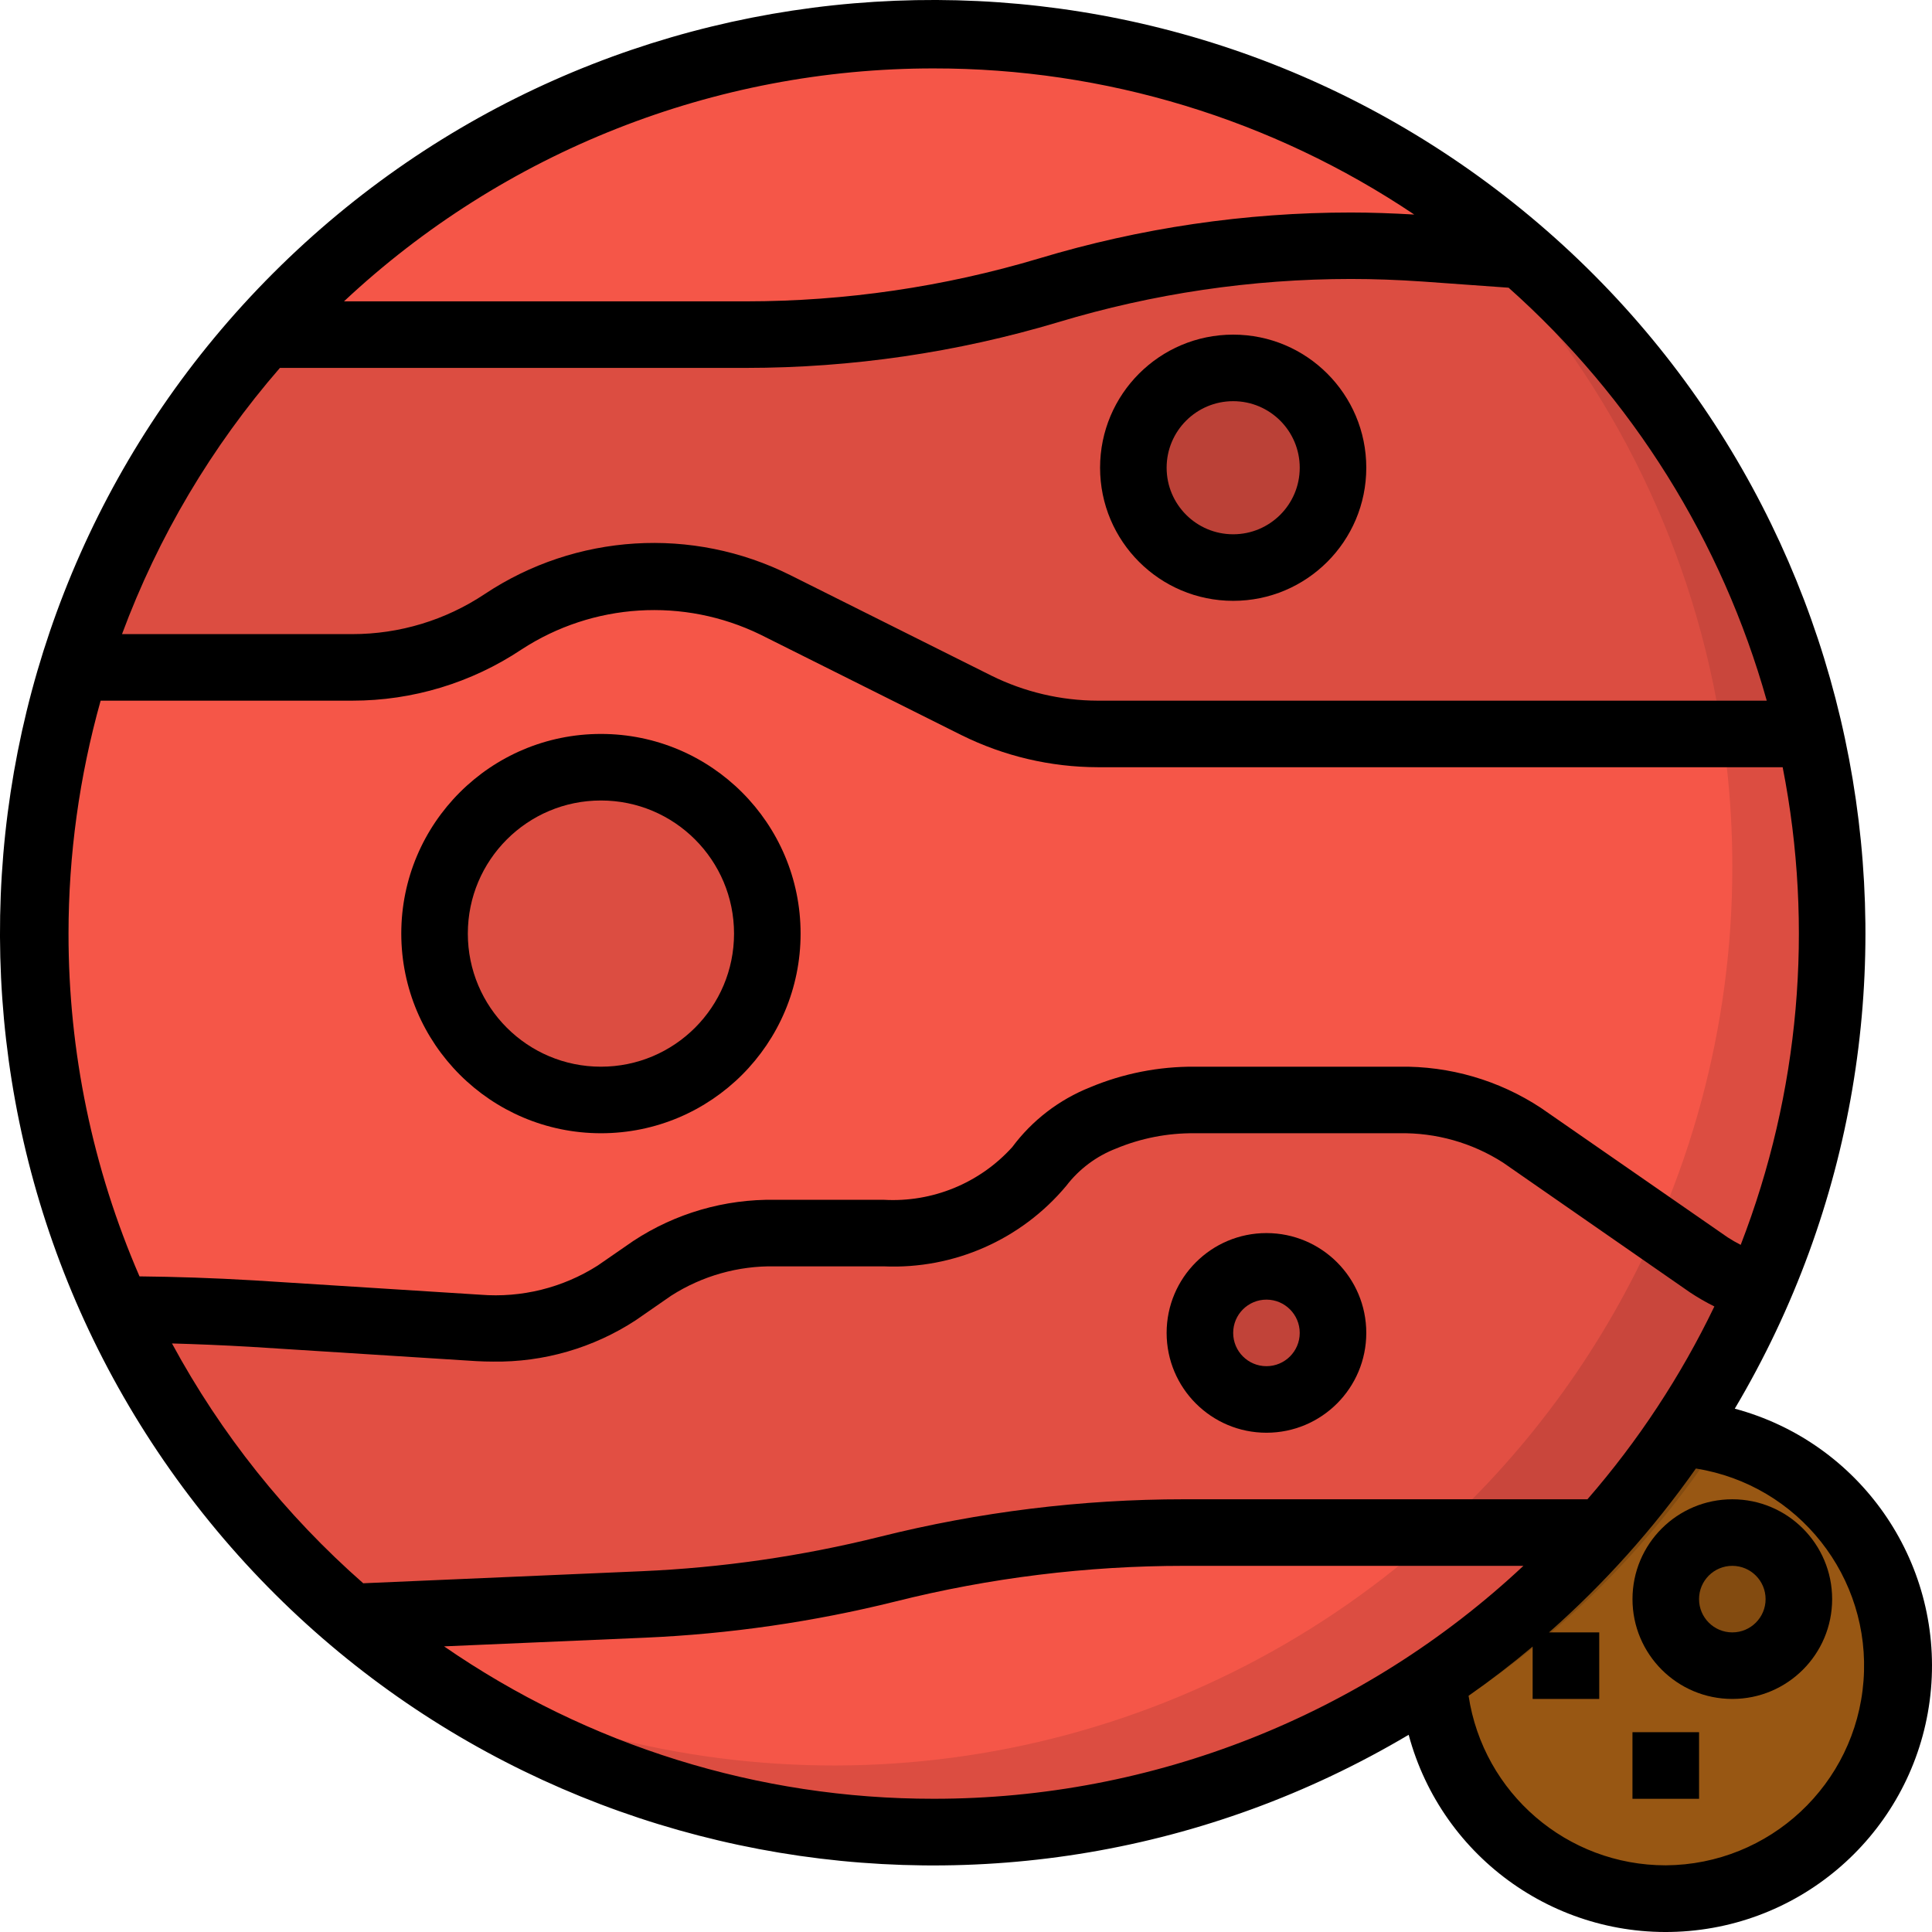
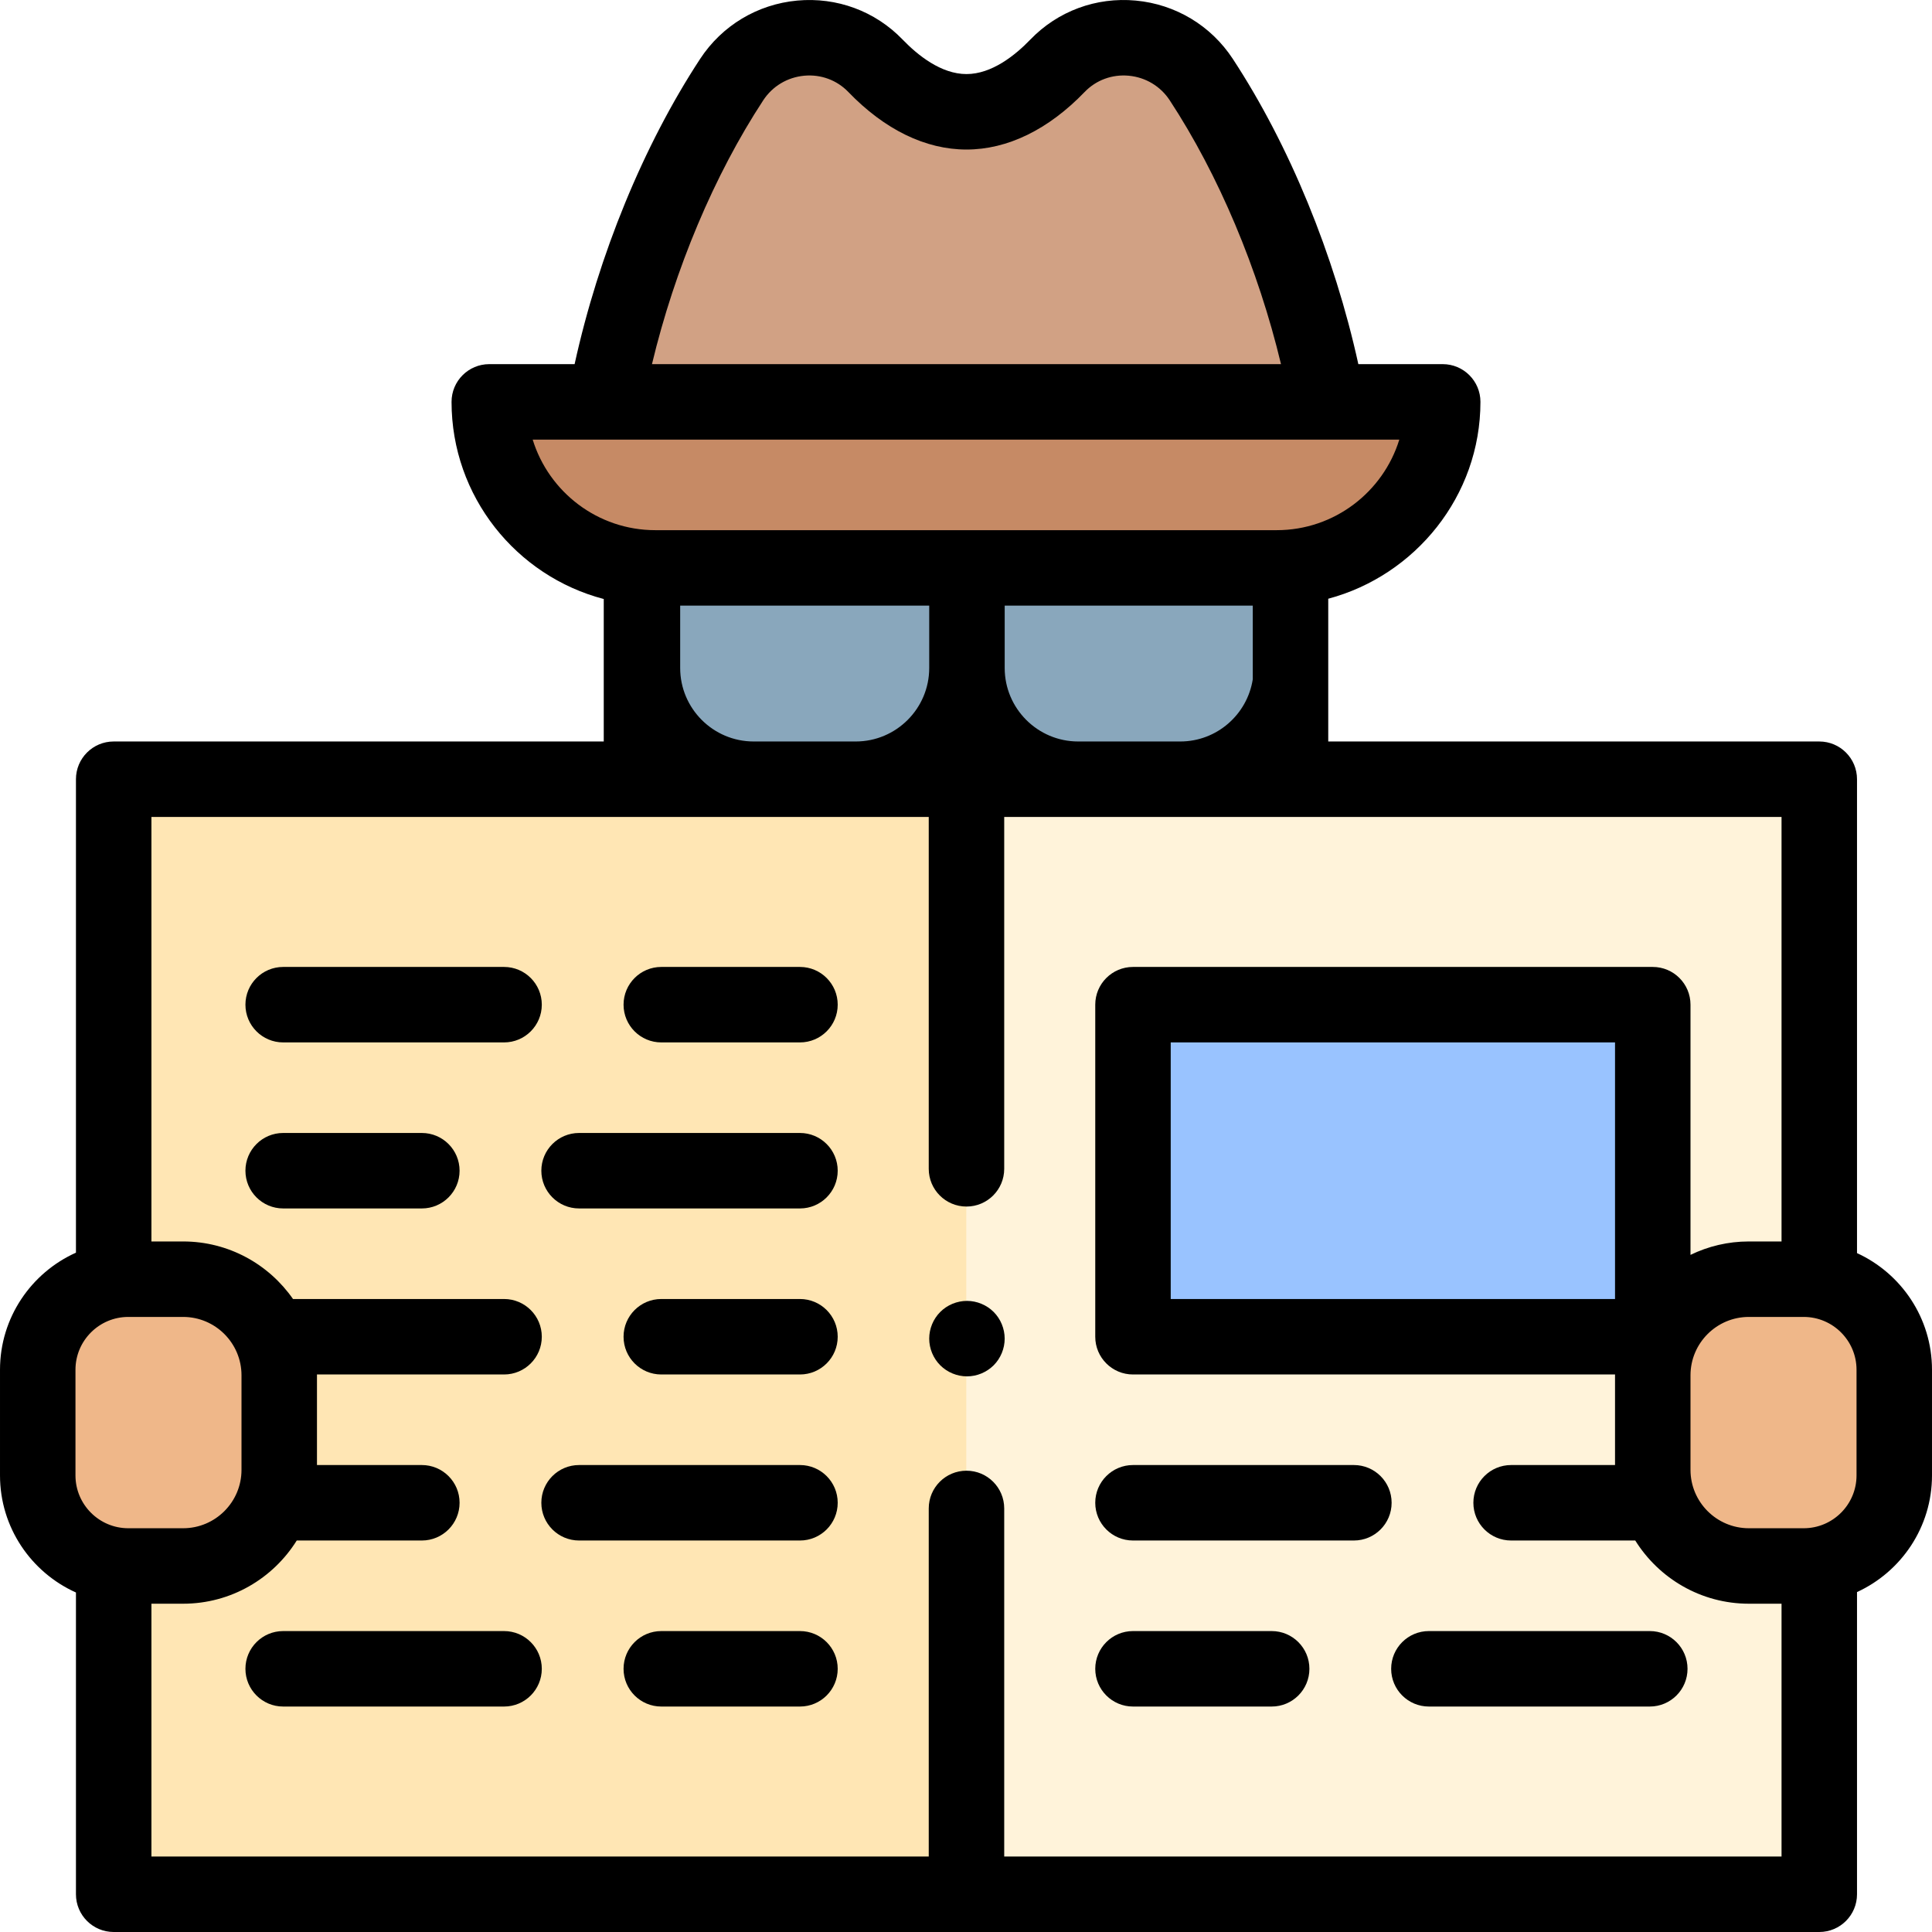
- <svg xmlns="http://www.w3.org/2000/svg" height="464.479pt" viewBox="0 0 464.479 464.479" width="464.479pt">
-   <path d="m456.473 400.449c0 30.93-25.07 56-56 56-30.926 0-56-25.07-56-56 0-30.926 25.074-56 56-56 30.93 0 56 25.074 56 56zm0 0" fill="#985713" />
-   <g fill="#834b10">
-     <path d="m413.609 346.051c-18.738-4.566-38.508.852-52.305 14.328-13.793 13.48-19.664 33.121-15.535 51.957 27.223-16.824 50.387-39.461 67.84-66.285zm0 0" />
-     <path d="m432.473 384.449c0 8.836-7.164 16-16 16-8.836 0-16-7.164-16-16 0-8.836 7.164-16 16-16 8.836 0 16 7.164 16 16zm0 0" />
-     <path d="m368.473 392.449h16v16h-16zm0 0" />
-     <path d="m392.473 416.449h16v16h-16zm0 0" />
+ <svg xmlns="http://www.w3.org/2000/svg" id="Capa_1" enable-background="new 0 0 512.001 512.001" height="512" viewBox="0 0 512.001 512.001" width="512">
+   <g id="XMLID_1531_">
+     <path id="XMLID_1656_" d="m351.807 106.501c-5.32-29.117-17.252-60.706-33.465-85.418-8.589-13.092-27.229-14.932-38.093-3.656-7.218 7.492-15.422 12.201-24.122 12.201s-16.904-4.71-24.122-12.201c-10.864-11.276-29.504-9.436-38.093 3.656-16.212 24.712-28.145 56.301-33.465 85.418z" fill="#d1a184" />
+     <path id="XMLID_1649_" d="m382.334 106.501h-252.667c0 24.3 19.699 44 44 44h164.667c24.3 0 44-19.7 44-44z" fill="#c68a65" />
+     <g id="XMLID_1945_" fill="#89a7bc">
+       <path id="XMLID_1949_" d="m226.774 206.501h-27.04c-16.281 0-29.48-13.199-29.48-29.48v-26.52h86v26.52c0 16.281-13.198 29.48-29.48 29.48z" />
+       <path id="XMLID_1948_" d="m312.774 206.501h-27.04c-16.281 0-29.48-13.199-29.48-29.48v-26.52h86v26.52c0 16.281-13.198 29.48-29.48 29.48z" />
+     </g>
+     <path id="XMLID_1539_" d="m256.128 206.501h226v295.5h-226z" fill="#fff3da" />
+     <path id="XMLID_1529_" d="m30.128 206.501h226v295.5h-226z" fill="#ffe6b4" transform="matrix(-1 0 0 -1 286.255 708.502)" />
+     <path id="XMLID_1518_" d="m34 415.001h14.534c14.065 0 25.466-11.402 25.466-25.466v-25.067c0-14.065-11.402-25.466-25.466-25.466h-14.534c-13.255 0-24 10.745-24 24v28c0 13.254 10.746 23.999 24 23.999z" fill="#efb789" />
+     <path id="XMLID_1515_" d="m478 415.001h-14.534c-14.065 0-25.466-11.402-25.466-25.466v-25.067c0-14.065 11.402-25.466 25.466-25.466h14.534c13.255 0 24 10.745 24 24v28c0 13.254-10.745 23.999-24 23.999z" fill="#efb789" />
+     <path id="XMLID_1502_" d="m300.254 266.251h137.746v88h-137.746z" fill="#99c3ff" />
+     <g id="XMLID_444_">
+       <path id="XMLID_865_" d="m492.128 332.087v-125.586c0-5.523-4.477-10-10-10h-130.128v-37.829c23.049-6.156 40.333-27.208 40.333-52.171 0-5.522-4.477-10-10-10h-22.358c-6.349-28.932-18.257-58.016-33.272-80.903-5.794-8.832-15.166-14.461-25.712-15.446-10.488-.975-20.671 2.789-27.943 10.337-4.018 4.17-10.214 9.14-16.921 9.14s-12.903-4.971-16.921-9.139c-7.271-7.548-17.454-11.306-27.943-10.338-10.547.984-19.919 6.614-25.713 15.446-15.016 22.888-26.924 51.972-33.272 80.903h-22.612c-5.523 0-10 4.478-10 10 0 25.055 17.154 46.176 40.334 52.244v37.756h-129.872c-5.523 0-10 4.477-10 10v125.471c-11.849 5.319-20.127 17.221-20.127 31.029v28c0 13.808 8.278 25.71 20.127 31.029v79.971c0 5.522 4.477 10 10 10h452c5.523 0 10-4.477 10-10v-80.086c11.713-5.374 19.872-17.205 19.872-30.914v-28c0-13.709-8.159-25.54-19.872-30.914zm-.128 58.914c0 7.72-6.28 14-14 14h-14.534c-8.528 0-15.466-6.939-15.466-15.467v-25.067c0-8.528 6.938-15.466 15.466-15.466h14.534c7.72 0 14 6.28 14 14zm-311.746-213.98v-16.52h66v16.52c0 10.741-8.739 19.48-19.48 19.48h-27.04c-10.741 0-19.48-8.739-19.48-19.48zm86 0v-16.52h65.746v19.509c-1.446 9.324-9.504 16.491-19.226 16.491h-27.04c-10.741 0-19.48-8.739-19.48-19.48zm-63.98-150.453c2.438-3.717 6.393-6.087 10.849-6.503 4.398-.407 8.654 1.156 11.682 4.3 9.621 9.985 20.453 15.263 31.323 15.263 10.871 0 21.703-5.277 31.324-15.263 3.027-3.143 7.281-4.708 11.681-4.3 4.456.416 8.41 2.786 10.849 6.503 12.993 19.805 23.47 44.762 29.497 69.933h-166.7c6.025-25.171 16.501-50.127 29.495-69.933zm-61.107 89.933h229.666c-4.28 13.883-17.23 24-32.499 24h-164.667c-15.269 0-28.22-10.117-32.5-24zm-121.167 246.5c0-7.72 6.28-14 14-14h14.534c8.528 0 15.466 6.938 15.466 15.466v25.067c0 8.528-6.938 15.467-15.466 15.467h-14.534c-7.72 0-14-6.28-14-14zm246.128 129v-92.248c0-5.522-4.477-10-10-10s-10 4.478-10 10v92.248h-206v-67h8.407c12.689 0 23.838-6.703 30.106-16.75h33.154c5.523 0 10-4.478 10-10 0-5.523-4.477-10-10-10h-27.794v-23.784c0-.072-.005-.143-.006-.216h49.587c5.523 0 10-4.478 10-10 0-5.523-4.477-10-10-10h-55.932c-6.413-9.208-17.069-15.25-29.116-15.25h-8.407v-112.5h206v93.248c0 5.523 4.477 10 10 10s10-4.477 10-10v-93.248h206v112.5h-8.661c-5.542 0-10.789 1.28-15.466 3.556v-66.306c0-5.523-4.477-10-10-10h-137.746c-5.523 0-10 4.477-10 10v88c0 5.522 4.477 10 10 10h127.752c0 .072-.006.144-.006.216v23.784h-27.54c-5.523 0-10 4.477-10 10 0 5.522 4.477 10 10 10h32.9c6.269 10.047 17.417 16.75 30.106 16.75h8.661v67zm161.872-215.75v68h-117.746v-68z" />
+       <path id="XMLID_909_" d="m358.794 388.251h-58.54c-5.523 0-10 4.477-10 10 0 5.522 4.477 10 10 10h58.54c5.523 0 10-4.478 10-10 0-5.523-4.477-10-10-10z" />
+       <path id="XMLID_910_" d="m437.213 432.251h-58.54c-5.523 0-10 4.477-10 10 0 5.522 4.477 10 10 10h58.54c5.523 0 10-4.478 10-10 0-5.523-4.477-10-10-10z" />
+       <path id="XMLID_911_" d="m337.007 432.251h-36.752c-5.523 0-10 4.477-10 10 0 5.522 4.477 10 10 10h36.752c5.523 0 10-4.478 10-10 0-5.523-4.477-10-10-10z" />
+       <path id="XMLID_925_" d="m212.001 388.251h-58.54c-5.523 0-10 4.477-10 10 0 5.522 4.477 10 10 10h58.54c5.523 0 10-4.478 10-10 0-5.523-4.478-10-10-10z" />
+       <path id="XMLID_926_" d="m133.582 432.251h-58.54c-5.523 0-10 4.477-10 10 0 5.522 4.477 10 10 10h58.54c5.523 0 10-4.478 10-10 0-5.523-4.477-10-10-10z" />
+       <path id="XMLID_927_" d="m212.001 432.251h-36.752c-5.523 0-10 4.477-10 10 0 5.522 4.477 10 10 10h36.752c5.523 0 10-4.478 10-10 0-5.523-4.478-10-10-10z" />
+       <path id="XMLID_928_" d="m212.001 300.251h-58.54c-5.523 0-10 4.477-10 10 0 5.522 4.477 10 10 10h58.54c5.523 0 10-4.478 10-10 0-5.523-4.478-10-10-10z" />
+       <path id="XMLID_929_" d="m111.794 300.251h-36.752c-5.523 0-10 4.477-10 10 0 5.522 4.477 10 10 10h36.753c5.523 0 10-4.478 10-10-.001-5.523-4.478-10-10.001-10z" />
+       <path id="XMLID_930_" d="m212.001 344.251h-36.752c-5.523 0-10 4.477-10 10 0 5.522 4.477 10 10 10h36.752c5.523 0 10-4.478 10-10 0-5.523-4.478-10-10-10z" />
+       <path id="XMLID_931_" d="m133.582 256.251h-58.54c-5.523 0-10 4.477-10 10 0 5.522 4.477 10 10 10h58.54c5.523 0 10-4.478 10-10 0-5.523-4.477-10-10-10z" />
+       <path id="XMLID_932_" d="m212.001 256.251h-36.752c-5.523 0-10 4.477-10 10 0 5.522 4.477 10 10 10h36.752c5.523 0 10-4.478 10-10 0-5.523-4.478-10-10-10z" />
+       <path id="XMLID_933_" d="m256.26 344.751c-2.64 0-5.22 1.069-7.08 2.93-1.86 1.86-2.93 4.44-2.93 7.07s1.07 5.21 2.93 7.069c1.86 1.86 4.44 2.931 7.08 2.931 2.63 0 5.2-1.07 7.07-2.931 1.86-1.859 2.92-4.439 2.92-7.069s-1.06-5.21-2.92-7.07c-1.869-1.861-4.44-2.93-7.07-2.93z" />
+     </g>
  </g>
-   <path d="m440.473 224.449c0 119.293-96.707 216-216 216-119.293 0-216-96.707-216-216s96.707-216 216-216c119.293 0 216 96.707 216 216zm0 0" fill="#dc4d41" />
-   <path d="m416.473 208.449c.047-67.164-31.211-130.516-84.543-171.344-98.59-56.258-223.902-26.609-286.828 67.863-62.926 94.473-41.992 221.531 47.918 290.824 66.836 38.359 149.047 38.195 215.734-.426 66.684-38.625 107.734-109.855 107.719-186.918zm0 0" fill="#f55648" />
-   <path d="m435.059 176.449c-10.199-44.695-34.359-84.984-68.984-115.031l-23.328-1.664c-30.598-2.184-61.336 1.215-90.719 10.023-23.578 7.078-48.062 10.676-72.68 10.672h-115.824c-20.715 23.09-36.199 50.379-45.402 80h66.578c12.895 0 25.5-3.816 36.23-10.969 19.504-13.004 44.48-14.562 65.449-4.078l48.305 24.152c9.07 4.535 19.074 6.895 29.215 6.895h171.199zm0 0" fill="#c9463c" />
-   <path d="m358.074 60.852-15.328-1.098c-30.598-2.184-61.336 1.215-90.719 10.023-23.578 7.078-48.062 10.676-72.68 10.672h-115.824c-2.465 2.746-4.84 5.602-7.16 8.426-.32.398-.633.801-.953 1.215-1.969 2.469-3.887 4.988-5.754 7.551-.461.641-.918 1.297-1.383 1.945-1.664 2.352-3.285 4.734-4.863 7.145-.535.801-1.055 1.598-1.602 2.465-1.445 2.293-2.855 4.629-4.223 6.984-.543.926-1.09 1.855-1.602 2.789-1.293 2.312-2.543 4.664-3.75 7.023-.512.992-1.031 1.977-1.527 2.977-1.191 2.402-2.328 4.875-3.434 7.344-.422.953-.879 1.898-1.289 2.855-1.191 2.77-2.301 5.602-3.383 8.402-.254.68-.551 1.352-.801 2.039-1.32 3.57-2.559 7.199-3.688 10.84h66.578c12.895 0 25.5-3.816 36.23-10.969 19.504-13.004 44.48-14.562 65.449-4.078l48.305 24.152c9.07 4.535 19.078 6.898 29.223 6.895h150.129c-6.453-43.328-25.973-83.66-55.953-115.598zm0 0" fill="#dc4d41" />
-   <path d="m320.473 112.449c0 13.254-10.742 24-24 24-13.254 0-24-10.746-24-24 0-13.254 10.746-24 24-24 13.258 0 24 10.746 24 24zm0 0" fill="#bb4137" />
-   <path d="m385.426 368.449c15.59-17.395 28.258-37.203 37.504-58.656-4.297-1.309-8.375-3.242-12.105-5.742l-44.902-31.121c-8.777-5.707-19.059-8.66-29.527-8.48h-49.234c-14.246-.711-28.027 5.195-37.344 16-9.316 10.805-23.094 16.707-37.344 16h-26.152c-10.465-.18-20.75 2.773-29.527 8.48l-8.566 5.938c-9.891 6.359-21.594 9.297-33.312 8.359l-54.297-3.426c-10.758-.68-21.543-.941-32.336-1 13.137 28.434 32.281 53.68 56.113 74l70.398-3.062c19.75-.855 39.367-3.699 58.543-8.488 23.34-5.84 47.305-8.793 71.363-8.801zm0 0" fill="#c9463c" />
-   <path d="m365.922 272.93c-8.777-5.707-19.059-8.66-29.527-8.48h-49.234c-14.246-.711-28.027 5.195-37.344 16-9.316 10.805-23.094 16.707-37.344 16h-26.152c-10.465-.18-20.75 2.773-29.527 8.48l-8.566 5.938c-9.891 6.359-21.594 9.297-33.312 8.359l-54.297-3.426c-10.742-.68-21.512-.934-32.281-1 .297.648.602 1.297.906 1.938 1.191 2.512 2.398 5.016 3.703 7.473.578 1.109 1.176 2.199 1.777 3.293 1.289 2.402 2.59 4.715 4 7.02.688 1.16 1.406 2.293 2.109 3.43 1.363 2.199 2.738 4.395 4.18 6.535.797 1.211 1.652 2.402 2.484 3.578 1.418 2.031 2.852 4.055 4.336 6.031.938 1.25 1.922 2.457 2.883 3.688 1.473 1.863 2.926 3.73 4.453 5.543 1.074 1.273 2.195 2.504 3.289 3.754 1.504 1.703 3 3.422 4.562 5.086 1.199 1.273 2.445 2.508 3.68 3.754 1.535 1.602 3.062 3.145 4.648 4.656 1.328 1.273 2.711 2.48 4.078 3.719 1.602 1.418 3.105 2.863 4.711 4.242l.32.262 70.328-3.062c19.754-.852 39.371-3.695 58.551-8.488 23.34-5.84 47.305-8.793 71.363-8.801h60.879c22.488-20.41 40.43-45.328 52.656-73.129zm0 0" fill="#e24f43" />
-   <path d="m184.473 224.449c0 22.094-17.906 40-40 40-22.09 0-40-17.906-40-40 0-22.09 17.91-40 40-40 22.094 0 40 17.91 40 40zm0 0" fill="#dc4d41" />
-   <path d="m320.473 320.449c0 8.836-7.164 16-16 16-8.836 0-16-7.164-16-16 0-8.836 7.164-16 16-16 8.836 0 16 7.164 16 16zm0 0" fill="#c14339" />
-   <path d="m296.473 144.449c17.676 0 32-14.328 32-32s-14.324-32-32-32c-17.672 0-32 14.328-32 32s14.328 32 32 32zm0-48c8.836 0 16 7.164 16 16 0 8.836-7.164 16-16 16-8.836 0-16-7.164-16-16 0-8.836 7.164-16 16-16zm0 0" />
-   <path d="m144.473 272.449c26.512 0 48-21.488 48-48 0-26.508-21.488-48-48-48-26.508 0-48 21.492-48 48 .027 26.5 21.504 47.973 48 48zm0-80c17.676 0 32 14.328 32 32s-14.324 32-32 32c-17.672 0-32-14.328-32-32s14.328-32 32-32zm0 0" />
-   <path d="m304.473 344.449c13.258 0 24-10.746 24-24 0-13.254-10.742-24-24-24-13.254 0-24 10.746-24 24 0 13.254 10.746 24 24 24zm0-32c4.418 0 8 3.582 8 8s-3.582 8-8 8c-4.418 0-8-3.582-8-8s3.582-8 8-8zm0 0" />
-   <path d="m416.473 360.449c-13.254 0-24 10.746-24 24 0 13.254 10.746 24 24 24 13.258 0 24-10.746 24-24 0-13.254-10.742-24-24-24zm0 32c-4.418 0-8-3.582-8-8s3.582-8 8-8c4.418 0 8 3.582 8 8s-3.582 8-8 8zm0 0" />
-   <path d="m417.066 338.664c57.688-97.207 33.996-222.156-55.27-291.508-89.262-69.348-216.191-61.41-296.121 18.52-79.93 79.93-87.867 206.859-18.52 296.121 69.352 89.266 194.301 112.957 291.508 55.27 8.051 29.992 36.465 49.879 67.402 47.168 30.934-2.711 55.457-27.234 58.168-58.168 2.711-30.938-17.176-59.352-47.168-67.402zm-192.594-322.215c41.148-.043 81.371 12.188 115.527 35.129-5.324-.305-10.398-.488-15.199-.488-25.406-.008-50.68 3.715-75.008 11.047-22.855 6.832-46.582 10.305-70.438 10.312h-96.656c38.426-36.004 89.117-56.027 141.773-56zm-157.176 72h112.059c25.41-.004 50.684-3.703 75.031-10.984 22.832-6.891 46.551-10.395 70.398-10.398 5.457 0 11.145.199 17.344.625l20.562 1.477c29.75 26.484 51.289 60.938 62.062 99.281h-160.84c-8.883-.023-17.641-2.086-25.602-6.031l-48.32-24.152c-23.535-11.758-51.566-10.016-73.469 4.559-9.422 6.281-20.488 9.629-31.809 9.625h-55.379c8.703-23.441 21.562-45.121 37.961-64zm-50.824 136c.008-18.93 2.605-37.773 7.723-56h60.52c14.469.008 28.613-4.27 40.656-12.297 17.184-11.215 39-12.574 57.445-3.582l48.344 24.168c10.184 5.047 21.391 7.688 32.754 7.711h164.664c7.566 38.461 4.07 78.281-10.09 114.832-1.078-.547-2.125-1.152-3.141-1.809l-44.875-31.109c-10.102-6.66-21.98-10.113-34.078-9.914h-49.199c-8.613-.059-17.152 1.621-25.098 4.945-7.465 2.969-13.957 7.953-18.75 14.398-7.848 8.672-19.199 13.324-30.875 12.656h-26.16c-12.09-.199-23.961 3.246-34.062 9.898l-8.566 5.918c-8.398 5.344-18.305 7.801-28.227 7l-54.352-3.441c-9.938-.59-18.926-.871-27.566-.965-11.281-26.012-17.09-54.062-17.066-82.41zm24.875 98.535c5.973.168 12.148.418 18.773.801l54.402 3.449c1.344.07 2.672.113 4 .113 12.16.18 24.102-3.273 34.285-9.922l8.578-5.938c7.434-4.754 16.105-7.203 24.926-7.039h26.16c16.848.738 33.074-6.422 43.883-19.367 3.094-4.039 7.25-7.141 12-8.969 5.965-2.48 12.375-3.727 18.84-3.664h49.199c8.836-.168 17.52 2.285 24.961 7.055l44.941 31.203c1.883 1.25 3.84 2.379 5.863 3.383-8.059 16.742-18.32 32.332-30.512 46.359h-96.934c-24.711-.004-49.328 3.031-73.297 9.039-18.695 4.645-37.805 7.41-57.047 8.25l-67.043 2.902c-18.617-16.348-34.184-35.867-45.98-57.656zm183.125 109.465c-42.051.043-83.113-12.738-117.711-36.641l48.312-2.086c20.316-.887 40.496-3.805 60.23-8.711 22.699-5.688 46.008-8.562 69.41-8.562h81.535c-38.426 36.004-89.117 56.027-141.777 56zm176 16c-23.711.016-43.867-17.312-47.406-40.758 5.332-3.734 10.469-7.68 15.406-11.84v12.598h16v-16h-12.07c13.273-11.703 25.125-24.93 35.312-39.398 24.664 3.934 42.191 26.125 40.301 51.031-1.887 24.906-22.562 44.203-47.543 44.367zm0 0" />
-   <path d="m392.473 416.449h16v16h-16zm0 0" />
</svg>
